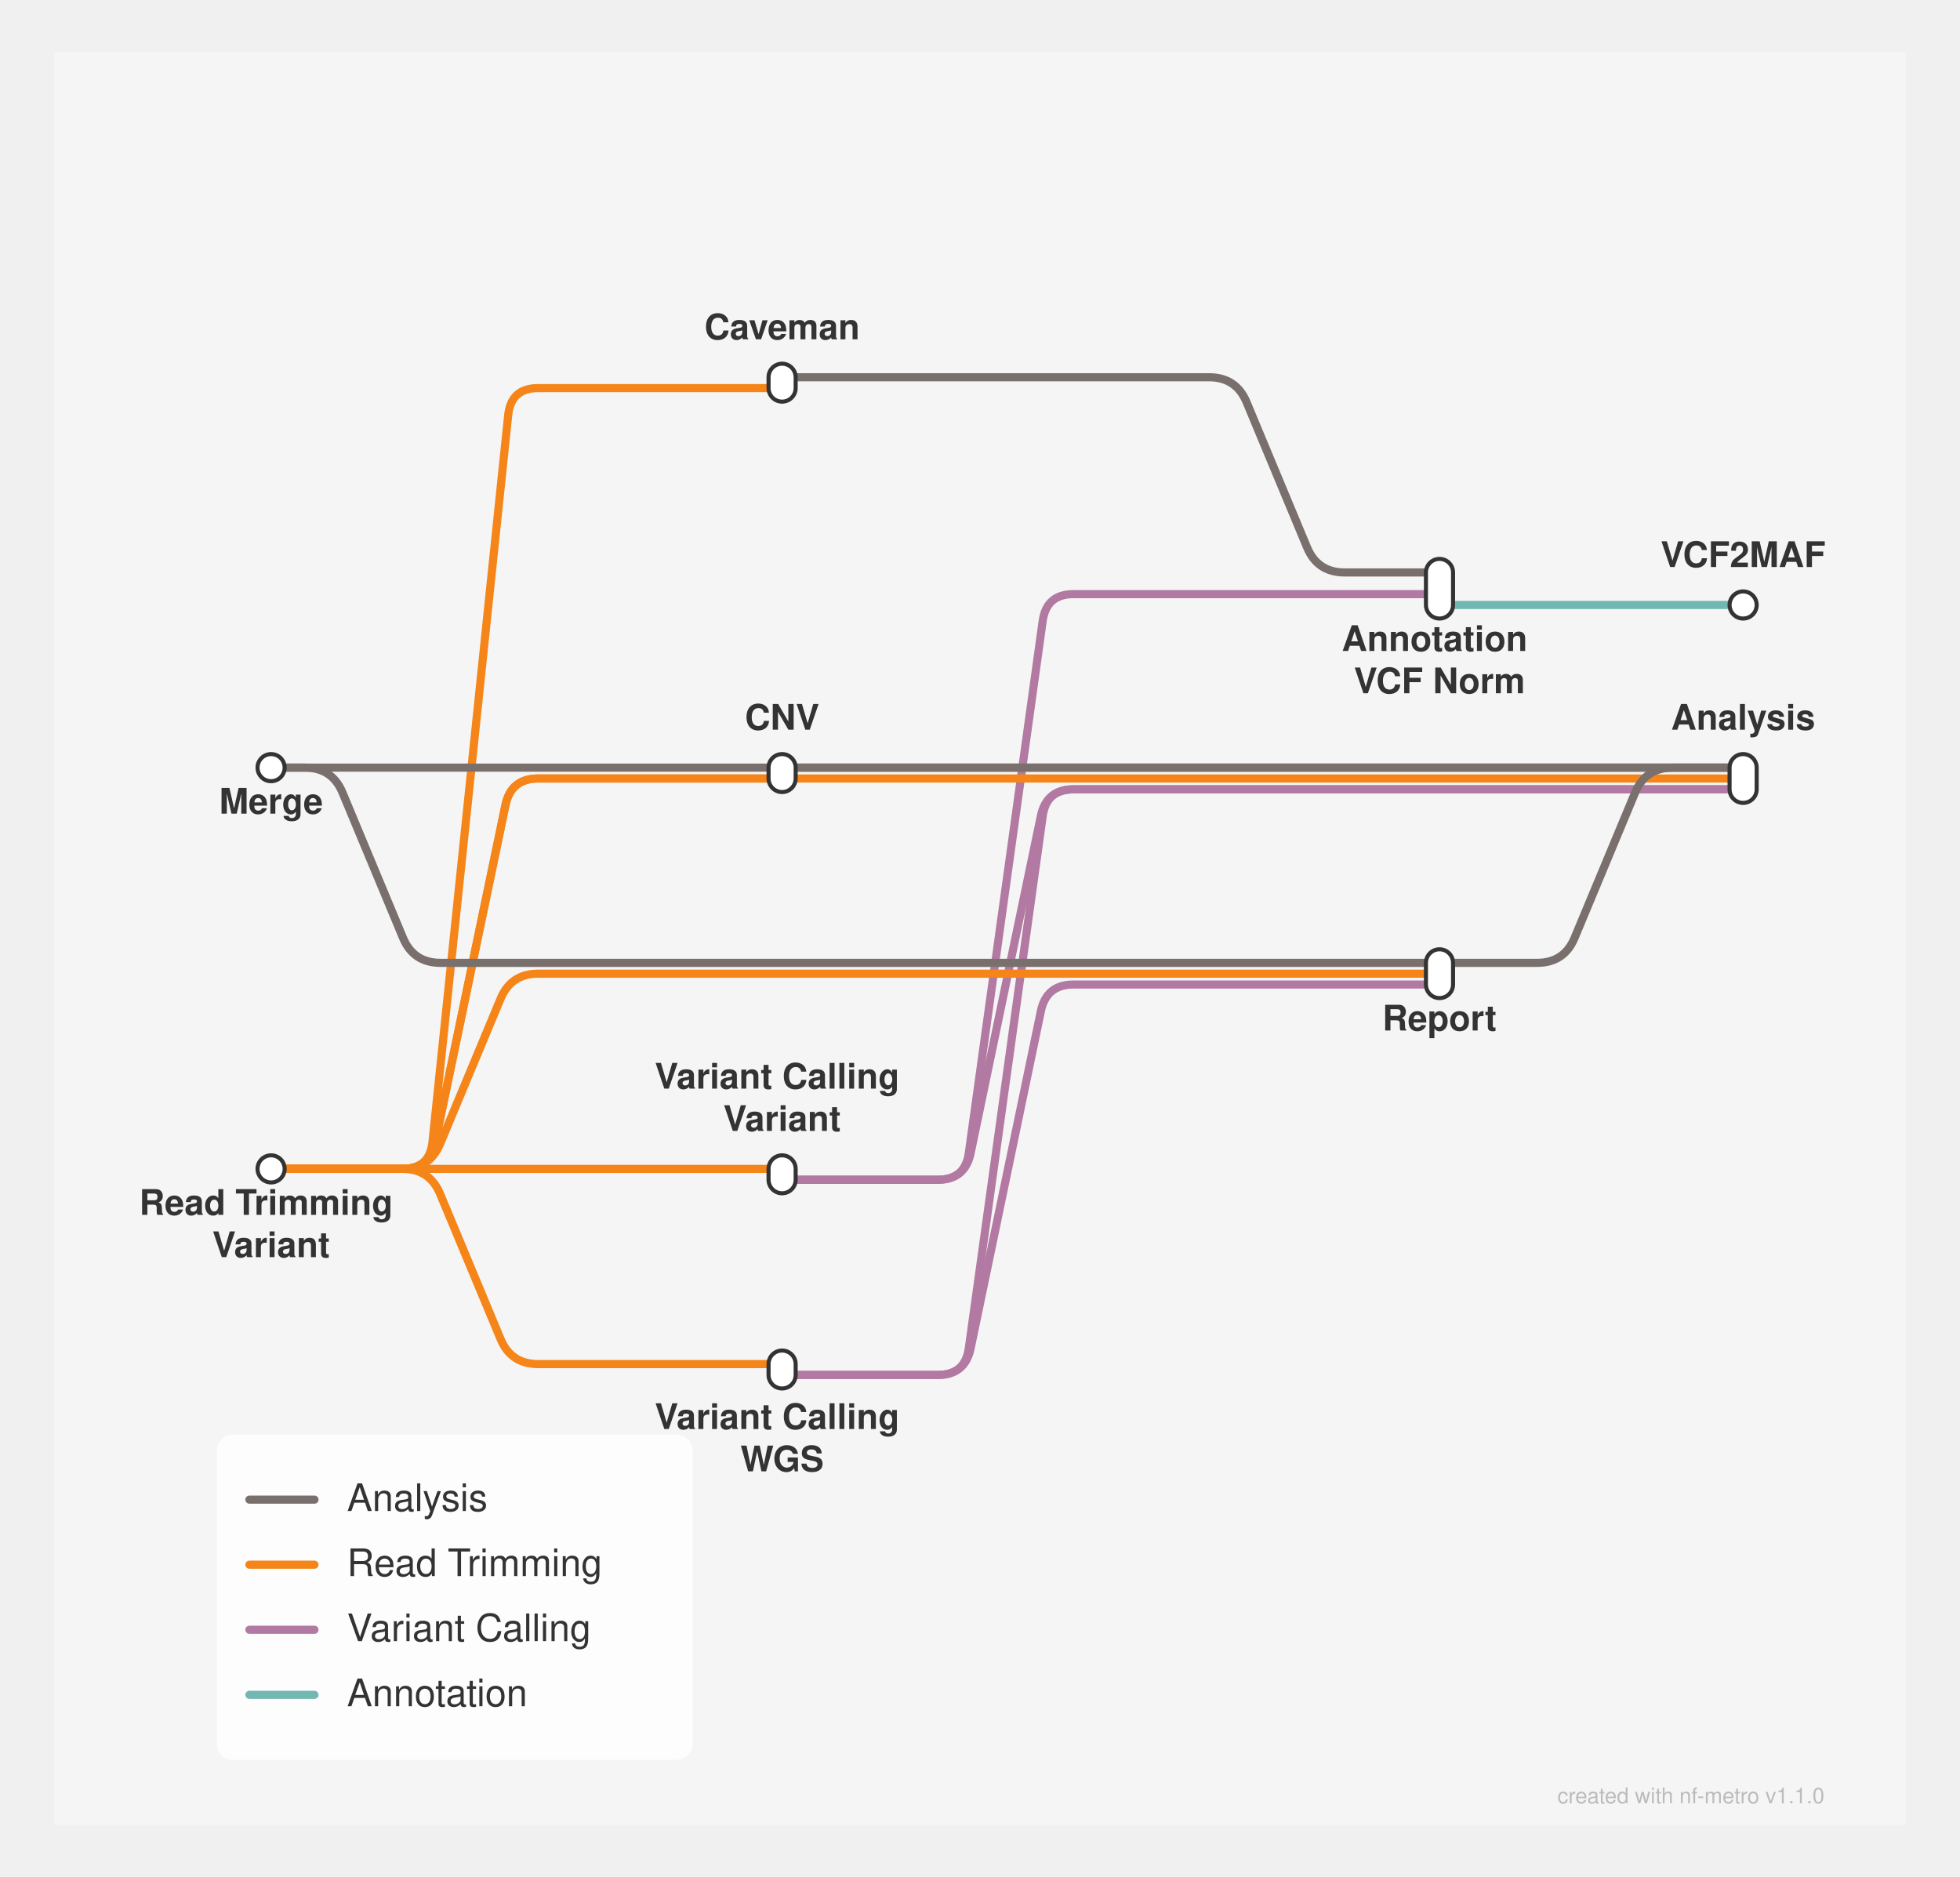
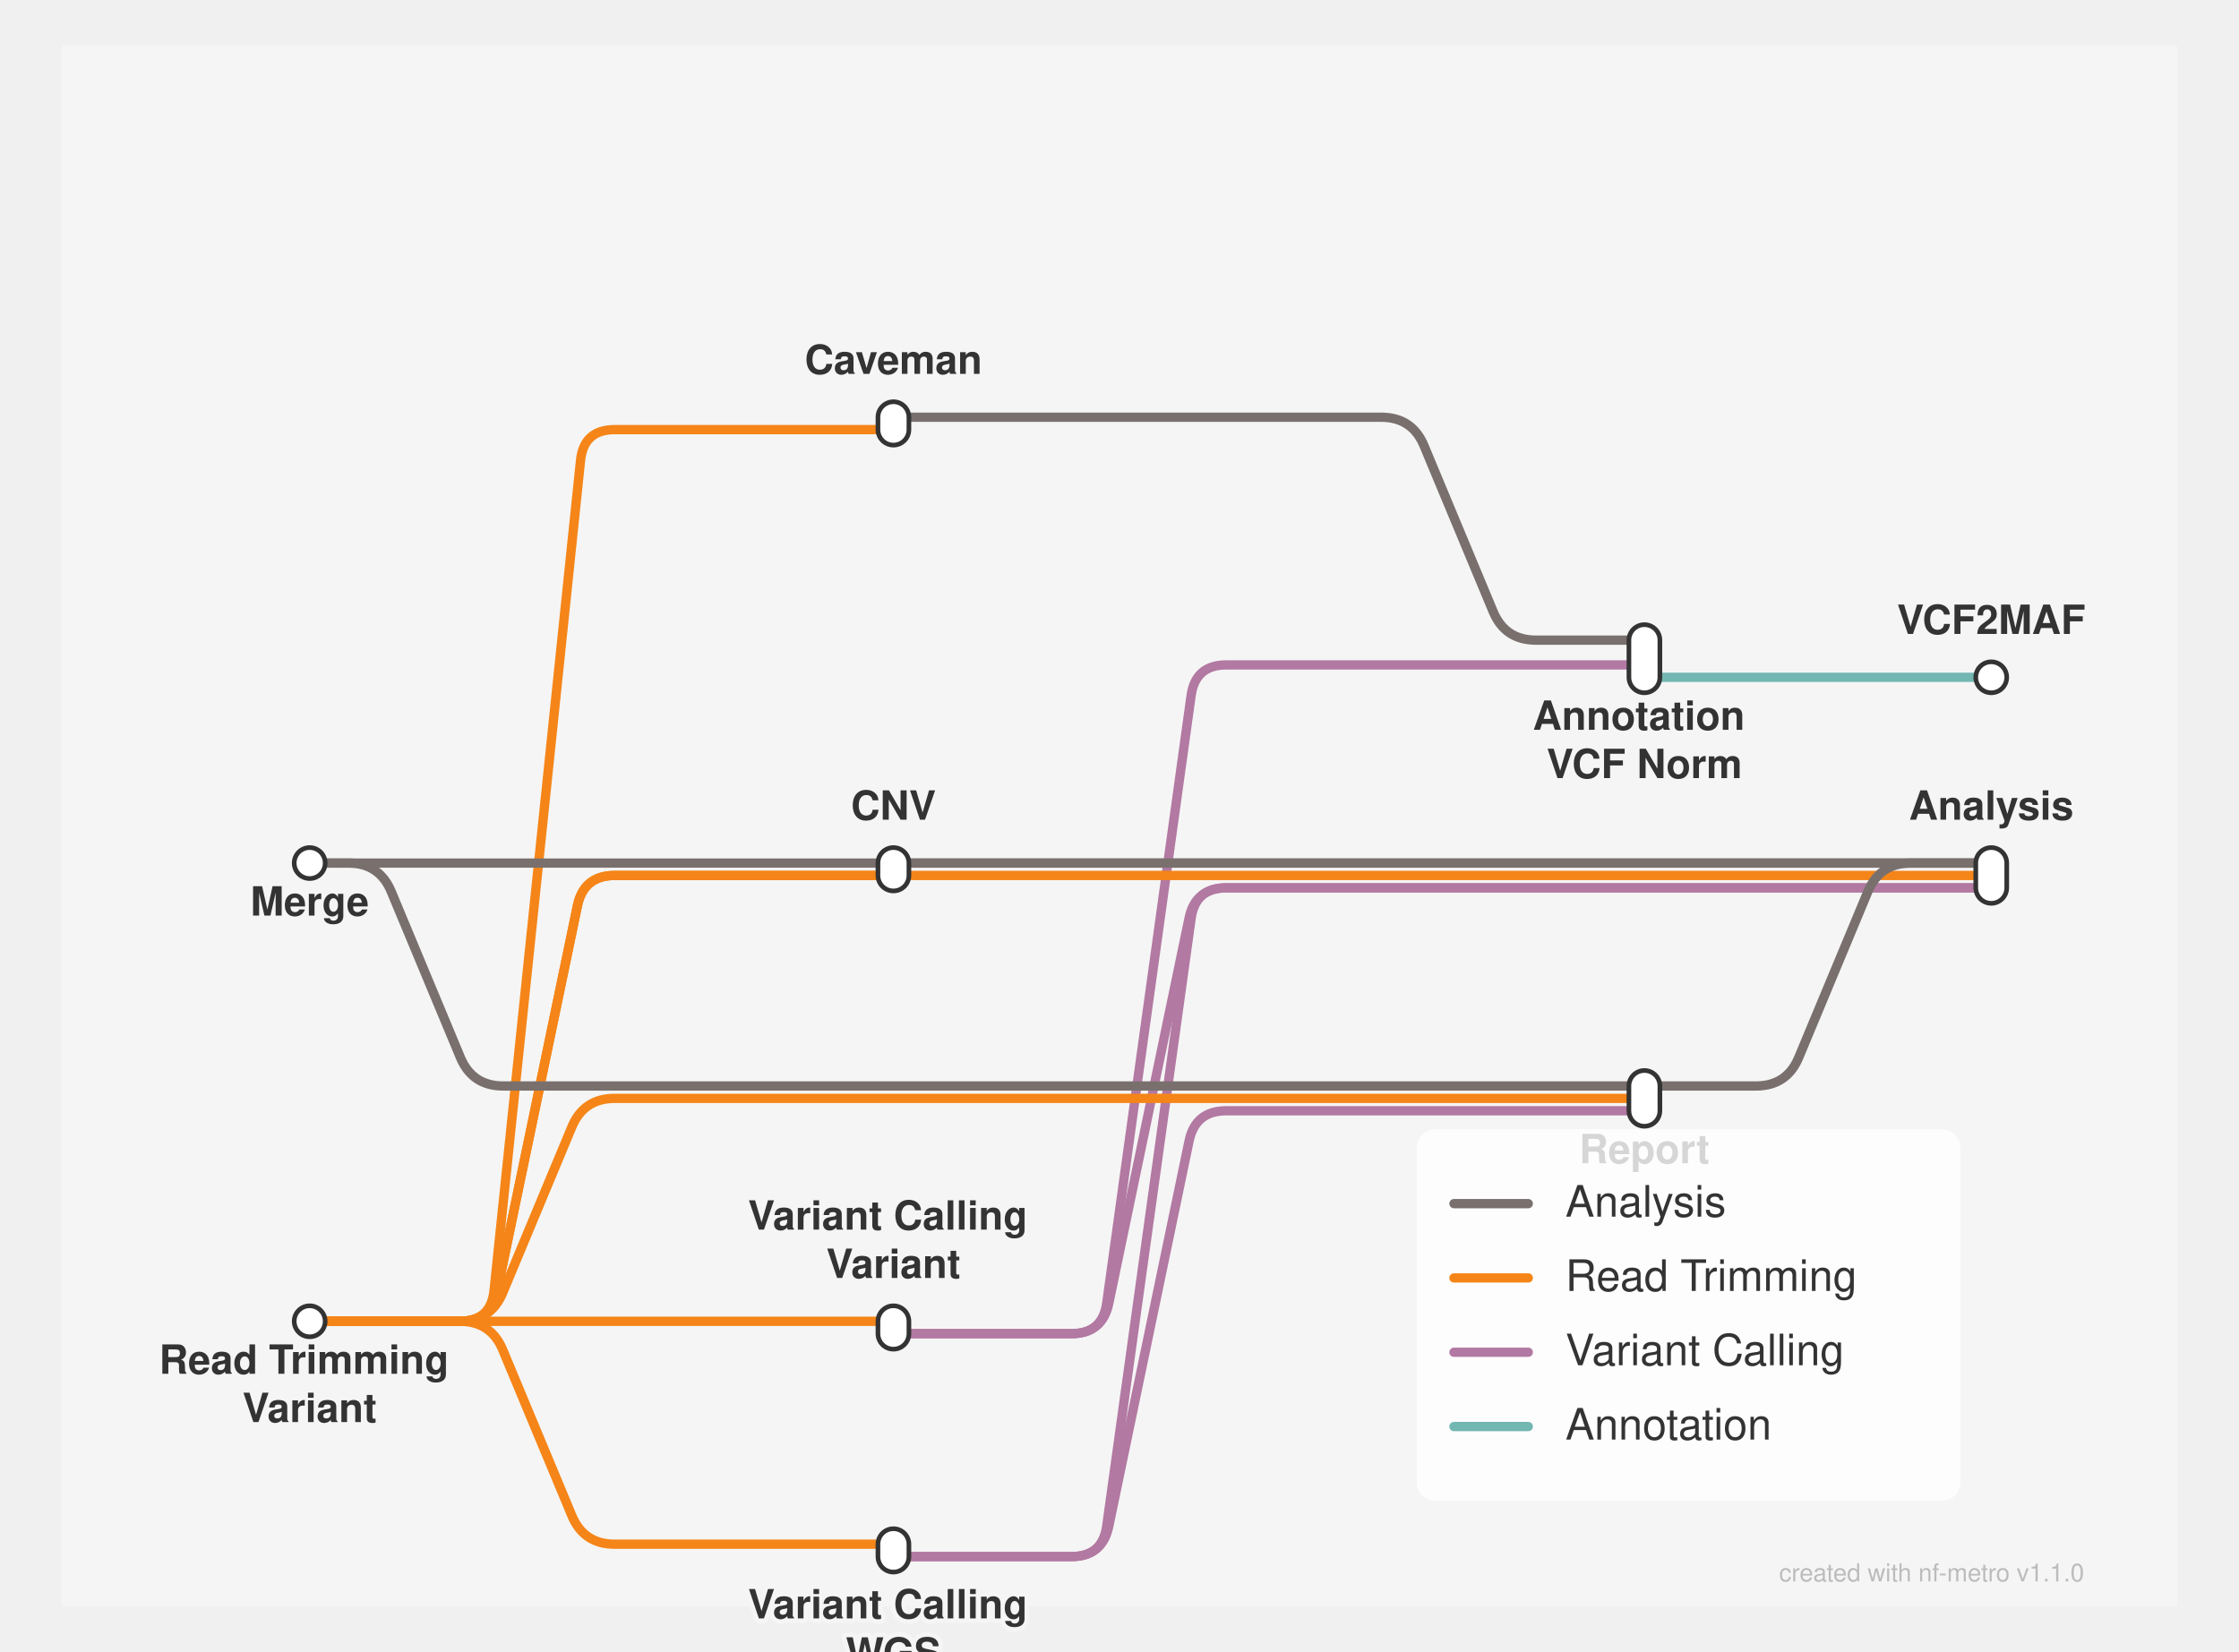
- <svg xmlns="http://www.w3.org/2000/svg" width="683" height="654" viewBox="-20 0 723 654" style="color-scheme: light">
+ <svg xmlns="http://www.w3.org/2000/svg" width="683" height="504" viewBox="-20 0 723 504" style="color-scheme: light">
  <defs>
</defs>
  <style>.nf-metro-bg { fill: var(--nfm-map-bg, light-dark(#f5f5f5, #2b2b2b)); }
.nf-metro-title { fill: var(--nfm-map-title-color, light-dark(#111111, #ffffff)); }
.nf-metro-station-label { fill: var(--nfm-map-label-color, light-dark(#333333, #e0e0e0)); }
.nf-metro-section-box { fill: var(--nfm-map-section-fill, light-dark(#ededed, #373737)); stroke: var(--nfm-map-section-stroke, light-dark(#e6e6e6, #595959)); }
.nf-metro-section-label { fill: var(--nfm-map-section-label-color, light-dark(#666666, #c8c8c8)); }
.nf-metro-group-label { fill: var(--nfm-map-section-label-color, light-dark(#666666, #c8c8c8)); }
.nf-metro-group-underline { stroke: var(--nfm-map-section-label-color, light-dark(#666666, #c8c8c8)); }
.nf-metro-legend-bg { fill: var(--nfm-map-legend-bg, light-dark(rgba(255, 255, 255, 0.8), rgba(0, 0, 0, 0.3))); }
.nf-metro-legend-text { fill: var(--nfm-map-legend-text-color, light-dark(#333333, #e0e0e0)); }
.nf-metro-marker-stroke { stroke: var(--nfm-map-marker-stroke, light-dark(#333333, #f0f0f0)); }
.nf-metro-label-halo { fill: var(--nfm-map-bg, light-dark(#f5f5f5, #2b2b2b)); stroke: var(--nfm-map-bg, light-dark(#f5f5f5, #2b2b2b)); }</style>
-   <rect x="0" y="0" width="683" height="654" fill="#f5f5f5" class="nf-metro-bg" />
+   <rect x="0" y="0" width="683" height="504" fill="#f5f5f5" class="nf-metro-bg" />
  <path d="M511.0,204.0 L623.0,204.0" stroke="#72B7B2" stroke-width="3.0" stroke-linecap="round" class="metro-line-annotate" data-line-id="annotate" />
  <path d="M268.5,416.0 L326.0,416.0 Q336.0,416.0,337.376,406.095 L364.624,209.905 Q366.0,200.0,376.0,200.0 L511.0,200.0" stroke="#B279A2" stroke-width="3.0" fill="none" stroke-linecap="round" stroke-linejoin="round" class="metro-line-variant" data-line-id="variant" />
  <path d="M268.5,416.0 L326.0,416.0 Q336.0,416.0,338.04,406.21 L363.96,281.79 Q366.0,272.0,376.0,272.0 L623.0,272.0" stroke="#B279A2" stroke-width="3.0" fill="none" stroke-linecap="round" stroke-linejoin="round" class="metro-line-variant" data-line-id="variant" />
  <path d="M268.5,488.0 L326.0,488.0 Q336.0,488.0,338.04,478.21 L363.96,353.79 Q366.0,344.0,376.0,344.0 L511.0,344.0" stroke="#B279A2" stroke-width="3.0" fill="none" stroke-linecap="round" stroke-linejoin="round" class="metro-line-variant" data-line-id="variant" />
  <path d="M268.5,488.0 L326.0,488.0 Q336.0,488.0,337.376,478.095 L364.624,281.905 Q366.0,272.0,376.0,272.0 L623.0,272.0" stroke="#B279A2" stroke-width="3.0" fill="none" stroke-linecap="round" stroke-linejoin="round" class="metro-line-variant" data-line-id="variant" />
  <path d="M80.0,412.0 L128.5,412.0 Q138.5,412.0,142.346,402.769 L164.654,349.231 Q168.5,340.0,178.5,340.0 L511.0,340.0" stroke="#F58518" stroke-width="3.0" fill="none" stroke-linecap="round" stroke-linejoin="round" class="metro-line-trim" data-line-id="trim" />
  <path d="M80.0,412.0 L268.5,412.0" stroke="#F58518" stroke-width="3.0" stroke-linecap="round" class="metro-line-trim" data-line-id="trim" />
  <path d="M80.0,412.0 L128.5,412.0 Q138.5,412.0,139.536,402.054 L167.464,133.946 Q168.5,124.0,178.5,124.0 L268.5,124.0" stroke="#F58518" stroke-width="3.0" fill="none" stroke-linecap="round" stroke-linejoin="round" class="metro-line-trim" data-line-id="trim" />
  <path d="M80.0,412.0 L128.5,412.0 Q138.5,412.0,140.54,402.21 L166.46,277.79 Q168.5,268.0,178.5,268.0 L268.5,268.0" stroke="#F58518" stroke-width="3.0" fill="none" stroke-linecap="round" stroke-linejoin="round" class="metro-line-trim" data-line-id="trim" />
  <path d="M80.0,412.0 L128.5,412.0 Q138.5,412.0,142.346,421.231 L164.654,474.769 Q168.5,484.0,178.5,484.0 L268.5,484.0" stroke="#F58518" stroke-width="3.0" fill="none" stroke-linecap="round" stroke-linejoin="round" class="metro-line-trim" data-line-id="trim" />
  <path d="M80.0,412.0 L128.5,412.0 Q138.5,412.0,140.54,402.21 L166.46,277.79 Q168.5,268.0,178.5,268.0 L623.0,268.0" stroke="#F58518" stroke-width="3.0" fill="none" stroke-linecap="round" stroke-linejoin="round" class="metro-line-trim" data-line-id="trim" />
  <path d="M268.5,120.0 L426.0,120.0 Q436.0,120.0,439.846,129.231 L462.154,182.769 Q466.0,192.0,476.0,192.0 L511.0,192.0" stroke="#79706E" stroke-width="3.0" fill="none" stroke-linecap="round" stroke-linejoin="round" class="metro-line-generic" data-line-id="generic" />
  <path d="M80.0,264.0 L623.0,264.0" stroke="#79706E" stroke-width="3.0" stroke-linecap="round" class="metro-line-generic" data-line-id="generic" />
  <path d="M80.0,264.0 L92.5,264.0 Q102.5,264.0,106.346,273.231 L128.654,326.769 Q132.5,336.0,142.5,336.0 L511.0,336.0" stroke="#79706E" stroke-width="3.0" fill="none" stroke-linecap="round" stroke-linejoin="round" class="metro-line-generic" data-line-id="generic" />
  <path d="M268.5,264.0 L623.0,264.0" stroke="#79706E" stroke-width="3.0" stroke-linecap="round" class="metro-line-generic" data-line-id="generic" />
  <path d="M511.0,336.0 L547.0,336.0 Q557.0,336.0,560.846,326.769 L583.154,273.231 Q587.0,264.0,597.0,264.0 L623.0,264.0" stroke="#79706E" stroke-width="3.0" fill="none" stroke-linecap="round" stroke-linejoin="round" class="metro-line-generic" data-line-id="generic" />
  <g class="nf-metro-station-group" data-node-id="s_00_common_70_unpaired" data-node-cx="80.0" data-node-cy="412.0" data-node-r="5.0" data-node-groups="trim" data-node-w="10.0" data-node-h="10.0" data-node-rx="5.0">
    <rect x="75.0" y="407.0" width="10.0" height="10.0" rx="5.0" ry="5.0" fill="#ffffff" stroke="#333333" stroke-width="1.5" class="nf-metro-station" data-station-id="s_00_common_70_unpaired" data-station-lines="trim" data-station-label="Read Trimming Variant" />
  </g>
  <g class="nf-metro-station-group" data-node-id="s_10_somatic_callers_20_germline_91_wgs_callers" data-node-cx="268.5" data-node-cy="414.0" data-node-r="5.0" data-node-groups="trim,variant" data-node-w="10.0" data-node-h="14.0" data-node-rx="5.0">
    <rect x="263.5" y="407.0" width="10.0" height="14.0" rx="5.0" ry="5.0" fill="#ffffff" stroke="#333333" stroke-width="1.5" class="nf-metro-station" data-station-id="s_10_somatic_callers_20_germline_91_wgs_callers" data-station-lines="trim,variant" data-station-label="Variant Calling Variant" />
  </g>
  <g class="nf-metro-station-group" data-node-id="s_21_caveman" data-node-cx="268.5" data-node-cy="122.0" data-node-r="5.0" data-node-groups="generic,trim" data-node-w="10.0" data-node-h="14.0" data-node-rx="5.0">
    <rect x="263.5" y="115.0" width="10.0" height="14.0" rx="5.0" ry="5.0" fill="#ffffff" stroke="#333333" stroke-width="1.5" class="nf-metro-station" data-station-id="s_21_caveman" data-station-lines="generic,trim" data-station-label="Caveman" />
  </g>
  <g class="nf-metro-station-group" data-node-id="s_30_vcf_norm" data-node-cx="511.0" data-node-cy="198.0" data-node-r="5.0" data-node-groups="annotate,generic,variant" data-node-w="10.0" data-node-h="22.0" data-node-rx="5.0">
    <rect x="506.0" y="187.0" width="10.0" height="22.0" rx="5.0" ry="5.0" fill="#ffffff" stroke="#333333" stroke-width="1.5" class="nf-metro-station" data-station-id="s_30_vcf_norm" data-station-lines="annotate,generic,variant" data-station-label="Annotation VCF Norm" />
  </g>
  <g class="nf-metro-station-group" data-node-id="s_40_vcf2maf" data-node-cx="623.0" data-node-cy="204.0" data-node-r="5.0" data-node-groups="annotate" data-node-w="10.0" data-node-h="10.0" data-node-rx="5.0">
    <rect x="618.0" y="199.0" width="10.0" height="10.0" rx="5.0" ry="5.0" fill="#ffffff" stroke="#333333" stroke-width="1.5" class="nf-metro-station" data-station-id="s_40_vcf2maf" data-station-lines="annotate" data-station-label="VCF2MAF" />
  </g>
  <g class="nf-metro-station-group" data-node-id="s_50_merge" data-node-cx="80.0" data-node-cy="264.0" data-node-r="5.0" data-node-groups="generic" data-node-w="10.0" data-node-h="10.0" data-node-rx="5.0">
    <rect x="75.0" y="259.0" width="10.0" height="10.0" rx="5.0" ry="5.0" fill="#ffffff" stroke="#333333" stroke-width="1.5" class="nf-metro-station" data-station-id="s_50_merge" data-station-lines="generic" data-station-label="Merge" />
  </g>
  <g class="nf-metro-station-group" data-node-id="s_80_cnv" data-node-cx="268.5" data-node-cy="266.0" data-node-r="5.0" data-node-groups="generic,trim" data-node-w="10.0" data-node-h="14.0" data-node-rx="5.0">
    <rect x="263.5" y="259.0" width="10.0" height="14.0" rx="5.0" ry="5.0" fill="#ffffff" stroke="#333333" stroke-width="1.5" class="nf-metro-station" data-station-id="s_80_cnv" data-station-lines="generic,trim" data-station-label="CNV" />
  </g>
  <g class="nf-metro-station-group" data-node-id="s_90_wgs" data-node-cx="268.5" data-node-cy="486.0" data-node-r="5.0" data-node-groups="trim,variant" data-node-w="10.0" data-node-h="14.0" data-node-rx="5.0">
    <rect x="263.5" y="479.0" width="10.0" height="14.0" rx="5.0" ry="5.0" fill="#ffffff" stroke="#333333" stroke-width="1.5" class="nf-metro-station" data-station-id="s_90_wgs" data-station-lines="trim,variant" data-station-label="Variant Calling WGS" />
  </g>
  <g class="nf-metro-station-group" data-node-id="s_60_report" data-node-cx="511.0" data-node-cy="340.0" data-node-r="5.0" data-node-groups="generic,trim,variant" data-node-w="10.0" data-node-h="18.0" data-node-rx="5.0">
    <rect x="506.0" y="331.0" width="10.0" height="18.0" rx="5.0" ry="5.0" fill="#ffffff" stroke="#333333" stroke-width="1.5" class="nf-metro-station" data-station-id="s_60_report" data-station-lines="generic,trim,variant" data-station-label="Report" />
  </g>
  <g class="nf-metro-station-group" data-node-id="generic" data-node-cx="623.0" data-node-cy="268.0" data-node-r="5.0" data-node-groups="generic,trim,variant" data-node-w="10.0" data-node-h="18.0" data-node-rx="5.0">
    <rect x="618.0" y="259.0" width="10.0" height="18.0" rx="5.0" ry="5.0" fill="#ffffff" stroke="#333333" stroke-width="1.5" class="nf-metro-station" data-station-id="generic" data-station-lines="generic,trim,variant" data-station-label="Analysis" />
  </g>
  <text x="80.0" y="275.0" font-size="13.0" fill="#f5f5f5" stroke="#f5f5f5" stroke-width="3.0" stroke-linejoin="round" font-family="'Helvetica Neue', Helvetica, Arial, sans-serif" font-weight="bold" aria-hidden="true" class="nf-metro-label-halo" text-anchor="middle" dominant-baseline="hanging">Merge</text>
  <text x="80.0" y="275.0" font-size="13.0" fill="#333333" font-family="'Helvetica Neue', Helvetica, Arial, sans-serif" font-weight="bold" text-anchor="middle" dominant-baseline="hanging" data-station-id="s_50_merge" class="nf-metro-station-label">Merge</text>
  <text x="80.0" y="423.0" font-size="13.0" fill="#f5f5f5" stroke="#f5f5f5" stroke-width="3.0" stroke-linejoin="round" font-family="'Helvetica Neue', Helvetica, Arial, sans-serif" font-weight="bold" aria-hidden="true" class="nf-metro-label-halo" text-anchor="middle" dominant-baseline="hanging">
    <tspan x="80.0" dy="0em">Read Trimming</tspan>
    <tspan x="80.0" dy="1.2em">Variant</tspan>
  </text>
  <text x="80.0" y="423.0" font-size="13.0" fill="#333333" font-family="'Helvetica Neue', Helvetica, Arial, sans-serif" font-weight="bold" text-anchor="middle" dominant-baseline="hanging" data-station-id="s_00_common_70_unpaired" class="nf-metro-station-label">
    <tspan x="80.0" dy="0em">Read Trimming</tspan>
    <tspan x="80.0" dy="1.2em">Variant</tspan>
  </text>
  <text x="268.5" y="106.0" font-size="13.0" fill="#f5f5f5" stroke="#f5f5f5" stroke-width="3.0" stroke-linejoin="round" font-family="'Helvetica Neue', Helvetica, Arial, sans-serif" font-weight="bold" aria-hidden="true" class="nf-metro-label-halo" text-anchor="middle" dominant-baseline="auto">Caveman</text>
  <text x="268.5" y="106.0" font-size="13.0" fill="#333333" font-family="'Helvetica Neue', Helvetica, Arial, sans-serif" font-weight="bold" text-anchor="middle" dominant-baseline="auto" data-station-id="s_21_caveman" class="nf-metro-station-label">Caveman</text>
  <text x="268.5" y="250.0" font-size="13.0" fill="#f5f5f5" stroke="#f5f5f5" stroke-width="3.0" stroke-linejoin="round" font-family="'Helvetica Neue', Helvetica, Arial, sans-serif" font-weight="bold" aria-hidden="true" class="nf-metro-label-halo" text-anchor="middle" dominant-baseline="auto">CNV</text>
  <text x="268.5" y="250.0" font-size="13.0" fill="#333333" font-family="'Helvetica Neue', Helvetica, Arial, sans-serif" font-weight="bold" text-anchor="middle" dominant-baseline="auto" data-station-id="s_80_cnv" class="nf-metro-station-label">CNV</text>
  <text x="268.5" y="382.4" font-size="13.0" fill="#f5f5f5" stroke="#f5f5f5" stroke-width="3.0" stroke-linejoin="round" font-family="'Helvetica Neue', Helvetica, Arial, sans-serif" font-weight="bold" aria-hidden="true" class="nf-metro-label-halo" text-anchor="middle" dominant-baseline="auto">
    <tspan x="268.5" dy="0em">Variant Calling</tspan>
    <tspan x="268.5" dy="1.2em">Variant</tspan>
  </text>
  <text x="268.5" y="382.4" font-size="13.0" fill="#333333" font-family="'Helvetica Neue', Helvetica, Arial, sans-serif" font-weight="bold" text-anchor="middle" dominant-baseline="auto" data-station-id="s_10_somatic_callers_20_germline_91_wgs_callers" class="nf-metro-station-label">
    <tspan x="268.5" dy="0em">Variant Calling</tspan>
    <tspan x="268.5" dy="1.2em">Variant</tspan>
  </text>
  <text x="268.5" y="502.0" font-size="13.0" fill="#f5f5f5" stroke="#f5f5f5" stroke-width="3.0" stroke-linejoin="round" font-family="'Helvetica Neue', Helvetica, Arial, sans-serif" font-weight="bold" aria-hidden="true" class="nf-metro-label-halo" text-anchor="middle" dominant-baseline="hanging">
    <tspan x="268.5" dy="0em">Variant Calling</tspan>
    <tspan x="268.5" dy="1.2em">WGS</tspan>
  </text>
  <text x="268.5" y="502.0" font-size="13.0" fill="#333333" font-family="'Helvetica Neue', Helvetica, Arial, sans-serif" font-weight="bold" text-anchor="middle" dominant-baseline="hanging" data-station-id="s_90_wgs" class="nf-metro-station-label">
    <tspan x="268.5" dy="0em">Variant Calling</tspan>
    <tspan x="268.5" dy="1.2em">WGS</tspan>
  </text>
  <text x="511.0" y="215.0" font-size="13.0" fill="#f5f5f5" stroke="#f5f5f5" stroke-width="3.0" stroke-linejoin="round" font-family="'Helvetica Neue', Helvetica, Arial, sans-serif" font-weight="bold" aria-hidden="true" class="nf-metro-label-halo" text-anchor="middle" dominant-baseline="hanging">
    <tspan x="511.0" dy="0em">Annotation</tspan>
    <tspan x="511.0" dy="1.2em">VCF Norm</tspan>
  </text>
  <text x="511.0" y="215.0" font-size="13.0" fill="#333333" font-family="'Helvetica Neue', Helvetica, Arial, sans-serif" font-weight="bold" text-anchor="middle" dominant-baseline="hanging" data-station-id="s_30_vcf_norm" class="nf-metro-station-label">
    <tspan x="511.0" dy="0em">Annotation</tspan>
    <tspan x="511.0" dy="1.2em">VCF Norm</tspan>
  </text>
  <text x="511.0" y="355.0" font-size="13.0" fill="#f5f5f5" stroke="#f5f5f5" stroke-width="3.0" stroke-linejoin="round" font-family="'Helvetica Neue', Helvetica, Arial, sans-serif" font-weight="bold" aria-hidden="true" class="nf-metro-label-halo" text-anchor="middle" dominant-baseline="hanging">Report</text>
  <text x="511.0" y="355.0" font-size="13.0" fill="#333333" font-family="'Helvetica Neue', Helvetica, Arial, sans-serif" font-weight="bold" text-anchor="middle" dominant-baseline="hanging" data-station-id="s_60_report" class="nf-metro-station-label">Report</text>
  <text x="623.0" y="190.0" font-size="13.0" fill="#f5f5f5" stroke="#f5f5f5" stroke-width="3.0" stroke-linejoin="round" font-family="'Helvetica Neue', Helvetica, Arial, sans-serif" font-weight="bold" aria-hidden="true" class="nf-metro-label-halo" text-anchor="middle" dominant-baseline="auto">VCF2MAF</text>
  <text x="623.0" y="190.0" font-size="13.0" fill="#333333" font-family="'Helvetica Neue', Helvetica, Arial, sans-serif" font-weight="bold" text-anchor="middle" dominant-baseline="auto" data-station-id="s_40_vcf2maf" class="nf-metro-station-label">VCF2MAF</text>
  <text x="623.0" y="250.0" font-size="13.0" fill="#f5f5f5" stroke="#f5f5f5" stroke-width="3.0" stroke-linejoin="round" font-family="'Helvetica Neue', Helvetica, Arial, sans-serif" font-weight="bold" aria-hidden="true" class="nf-metro-label-halo" text-anchor="middle" dominant-baseline="auto">Analysis</text>
  <text x="623.0" y="250.0" font-size="13.0" fill="#333333" font-family="'Helvetica Neue', Helvetica, Arial, sans-serif" font-weight="bold" text-anchor="middle" dominant-baseline="auto" data-station-id="generic" class="nf-metro-station-label">Analysis</text>
-   <rect x="60.0" y="510.0" width="175.5" height="120.0" rx="6" ry="6" fill="rgba(255, 255, 255, 0.8)" class="nf-metro-legend-bg" />
-   <path d="M72.0,534.0 L96.0,534.0" stroke="#79706E" stroke-width="3.0" stroke-linecap="round" />
-   <text x="108.0" y="534.0" font-size="14.0" fill="#333333" font-family="'Helvetica Neue', Helvetica, Arial, sans-serif" dy="0.3em" class="nf-metro-legend-text">Analysis</text>
-   <path d="M72.0,558.0 L96.0,558.0" stroke="#F58518" stroke-width="3.0" stroke-linecap="round" />
-   <text x="108.0" y="558.0" font-size="14.0" fill="#333333" font-family="'Helvetica Neue', Helvetica, Arial, sans-serif" dy="0.3em" class="nf-metro-legend-text">Read Trimming</text>
-   <path d="M72.0,582.0 L96.0,582.0" stroke="#B279A2" stroke-width="3.0" stroke-linecap="round" />
-   <text x="108.0" y="582.0" font-size="14.0" fill="#333333" font-family="'Helvetica Neue', Helvetica, Arial, sans-serif" dy="0.3em" class="nf-metro-legend-text">Variant Calling</text>
-   <path d="M72.0,606.0 L96.0,606.0" stroke="#72B7B2" stroke-width="3.0" stroke-linecap="round" />
-   <text x="108.0" y="606.0" font-size="14.0" fill="#333333" font-family="'Helvetica Neue', Helvetica, Arial, sans-serif" dy="0.3em" class="nf-metro-legend-text">Annotation</text>
-   <text x="653.0" y="646.0" font-size="8" fill="rgba(150, 150, 150, 0.6)" font-family="'Helvetica Neue', Helvetica, Arial, sans-serif" text-anchor="end">created with nf-metro v1.1.0</text>
+   <rect x="437.5" y="350.0" width="175.5" height="120.0" rx="6" ry="6" fill="rgba(255, 255, 255, 0.8)" class="nf-metro-legend-bg" />
+   <path d="M449.5,374.0 L473.5,374.0" stroke="#79706E" stroke-width="3.0" stroke-linecap="round" />
+   <text x="485.5" y="374.0" font-size="14.0" fill="#333333" font-family="'Helvetica Neue', Helvetica, Arial, sans-serif" dy="0.3em" class="nf-metro-legend-text">Analysis</text>
+   <path d="M449.5,398.0 L473.5,398.0" stroke="#F58518" stroke-width="3.0" stroke-linecap="round" />
+   <text x="485.5" y="398.0" font-size="14.0" fill="#333333" font-family="'Helvetica Neue', Helvetica, Arial, sans-serif" dy="0.3em" class="nf-metro-legend-text">Read Trimming</text>
+   <path d="M449.5,422.0 L473.5,422.0" stroke="#B279A2" stroke-width="3.0" stroke-linecap="round" />
+   <text x="485.5" y="422.0" font-size="14.0" fill="#333333" font-family="'Helvetica Neue', Helvetica, Arial, sans-serif" dy="0.3em" class="nf-metro-legend-text">Variant Calling</text>
+   <path d="M449.5,446.0 L473.5,446.0" stroke="#72B7B2" stroke-width="3.0" stroke-linecap="round" />
+   <text x="485.5" y="446.0" font-size="14.0" fill="#333333" font-family="'Helvetica Neue', Helvetica, Arial, sans-serif" dy="0.3em" class="nf-metro-legend-text">Annotation</text>
+   <text x="653.0" y="496.0" font-size="8" fill="rgba(150, 150, 150, 0.6)" font-family="'Helvetica Neue', Helvetica, Arial, sans-serif" text-anchor="end">created with nf-metro v1.1.0</text>
</svg>
